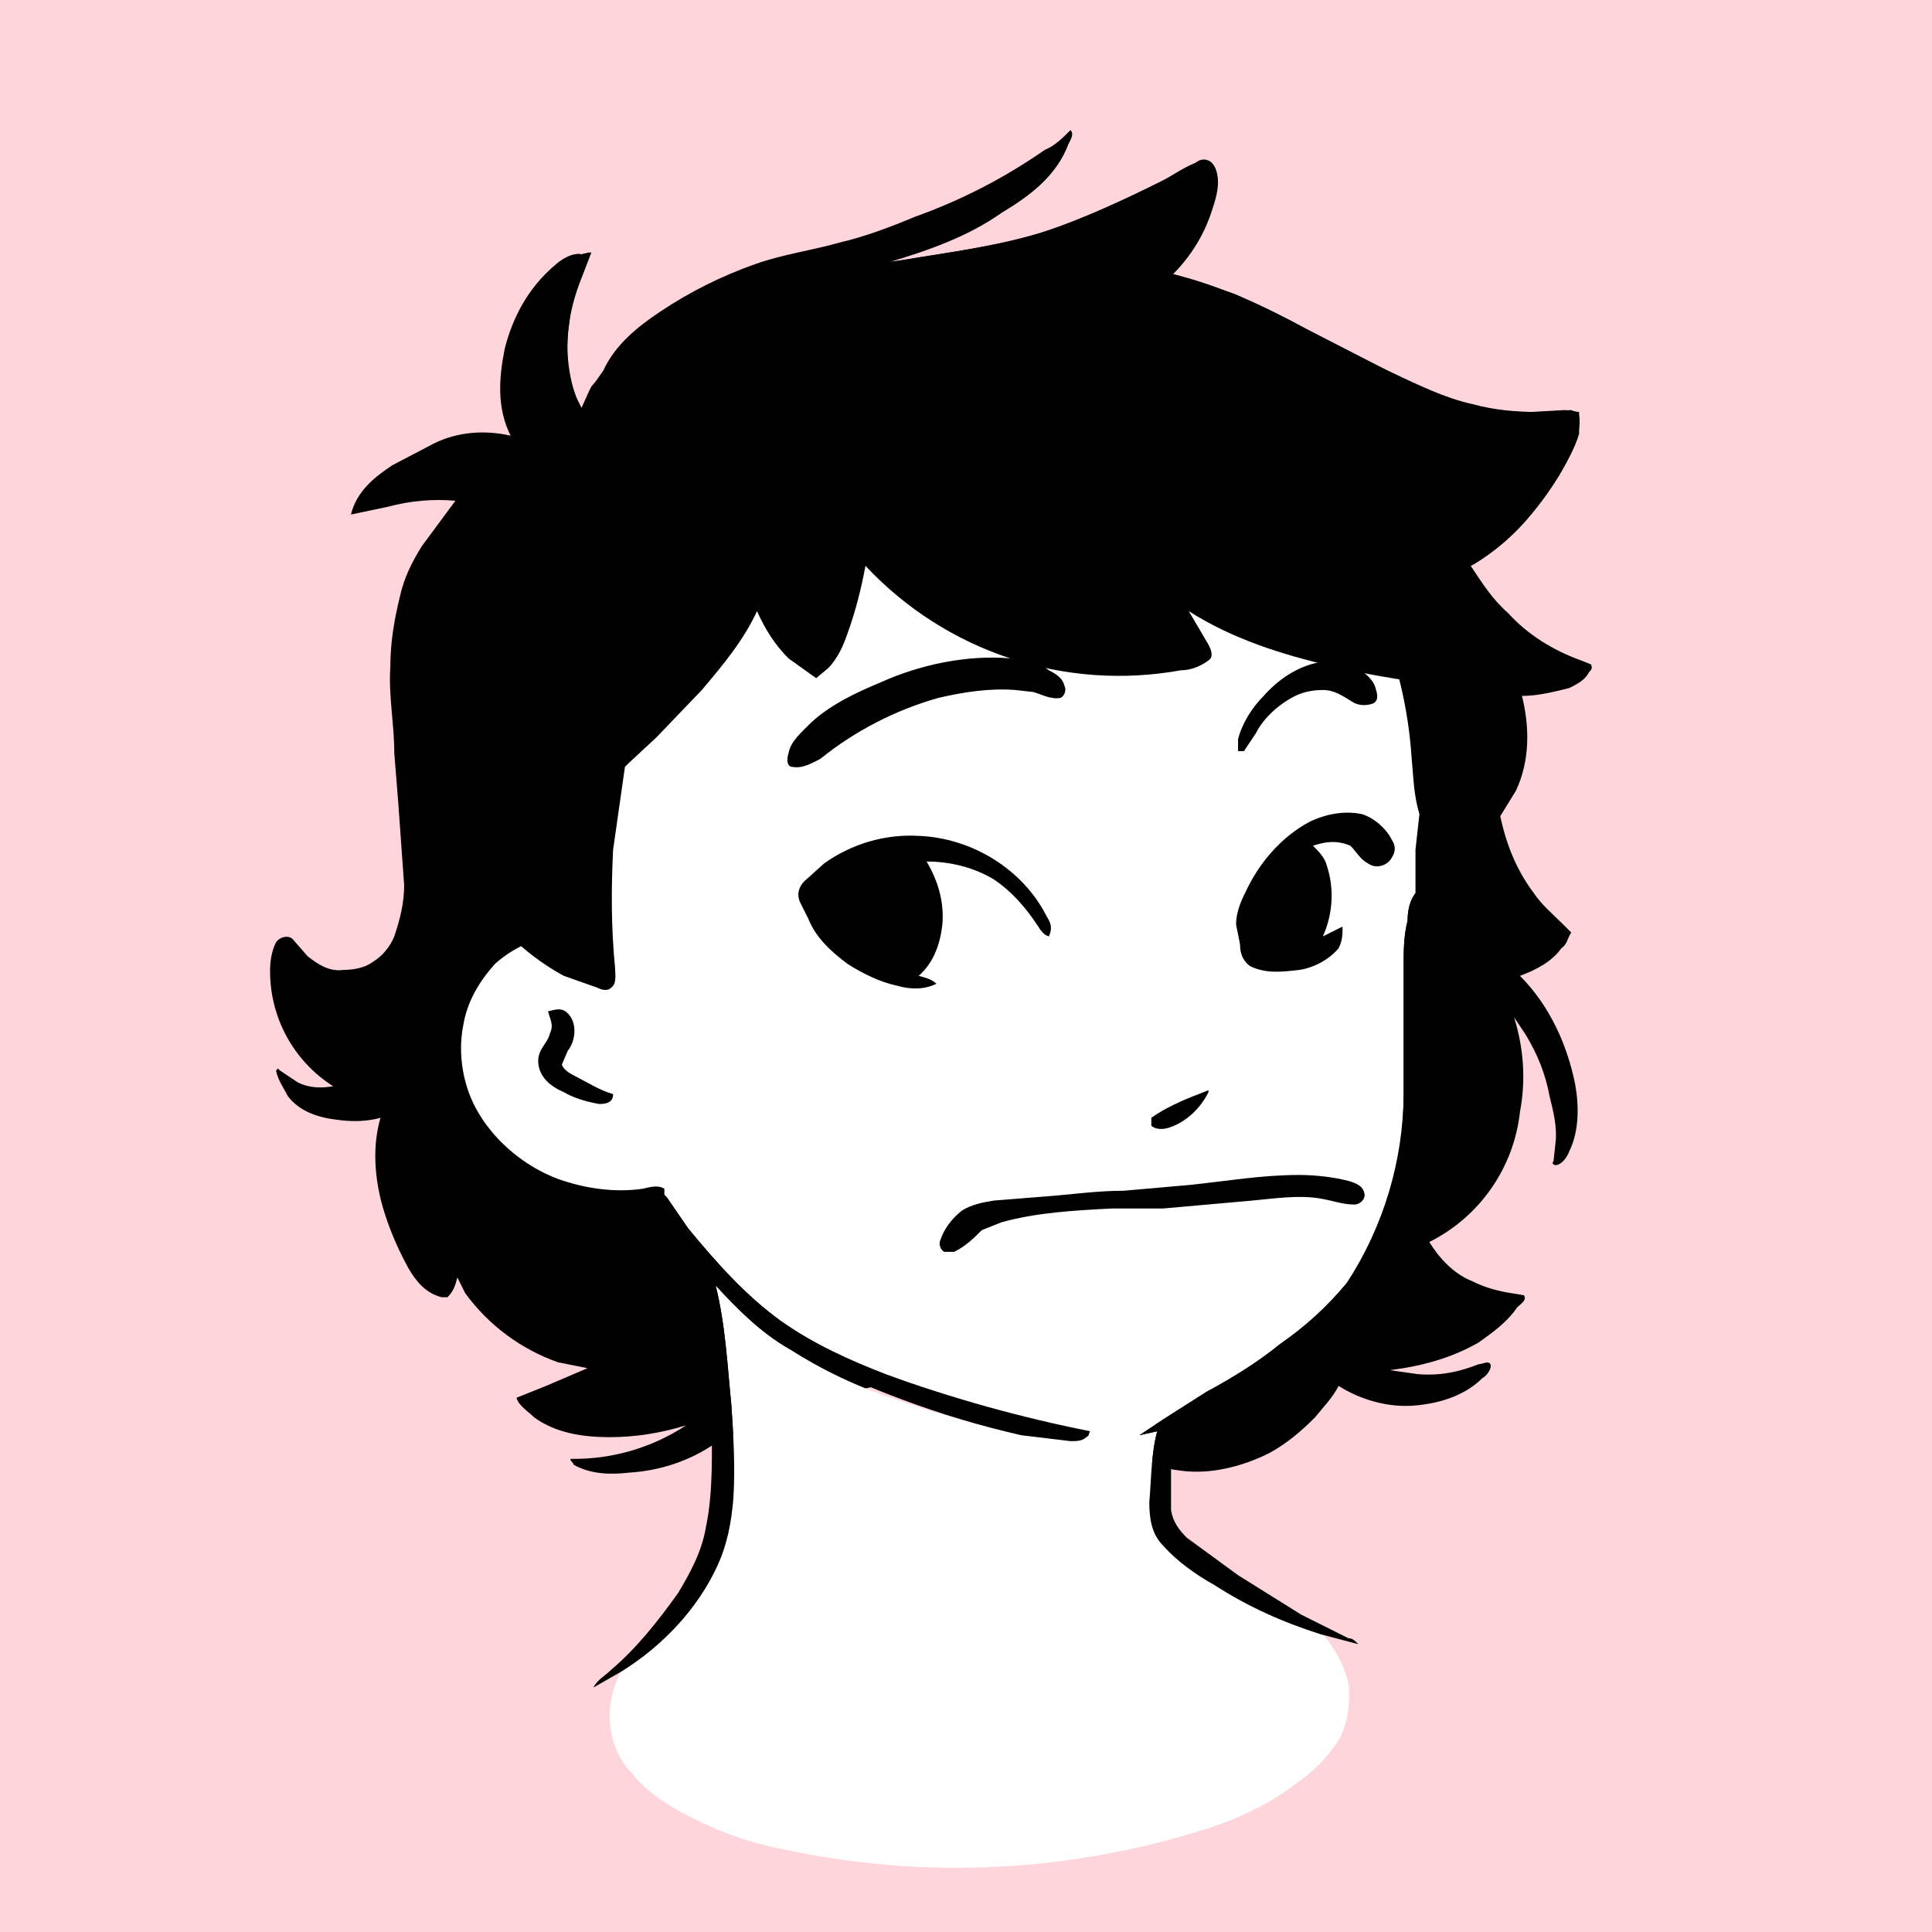
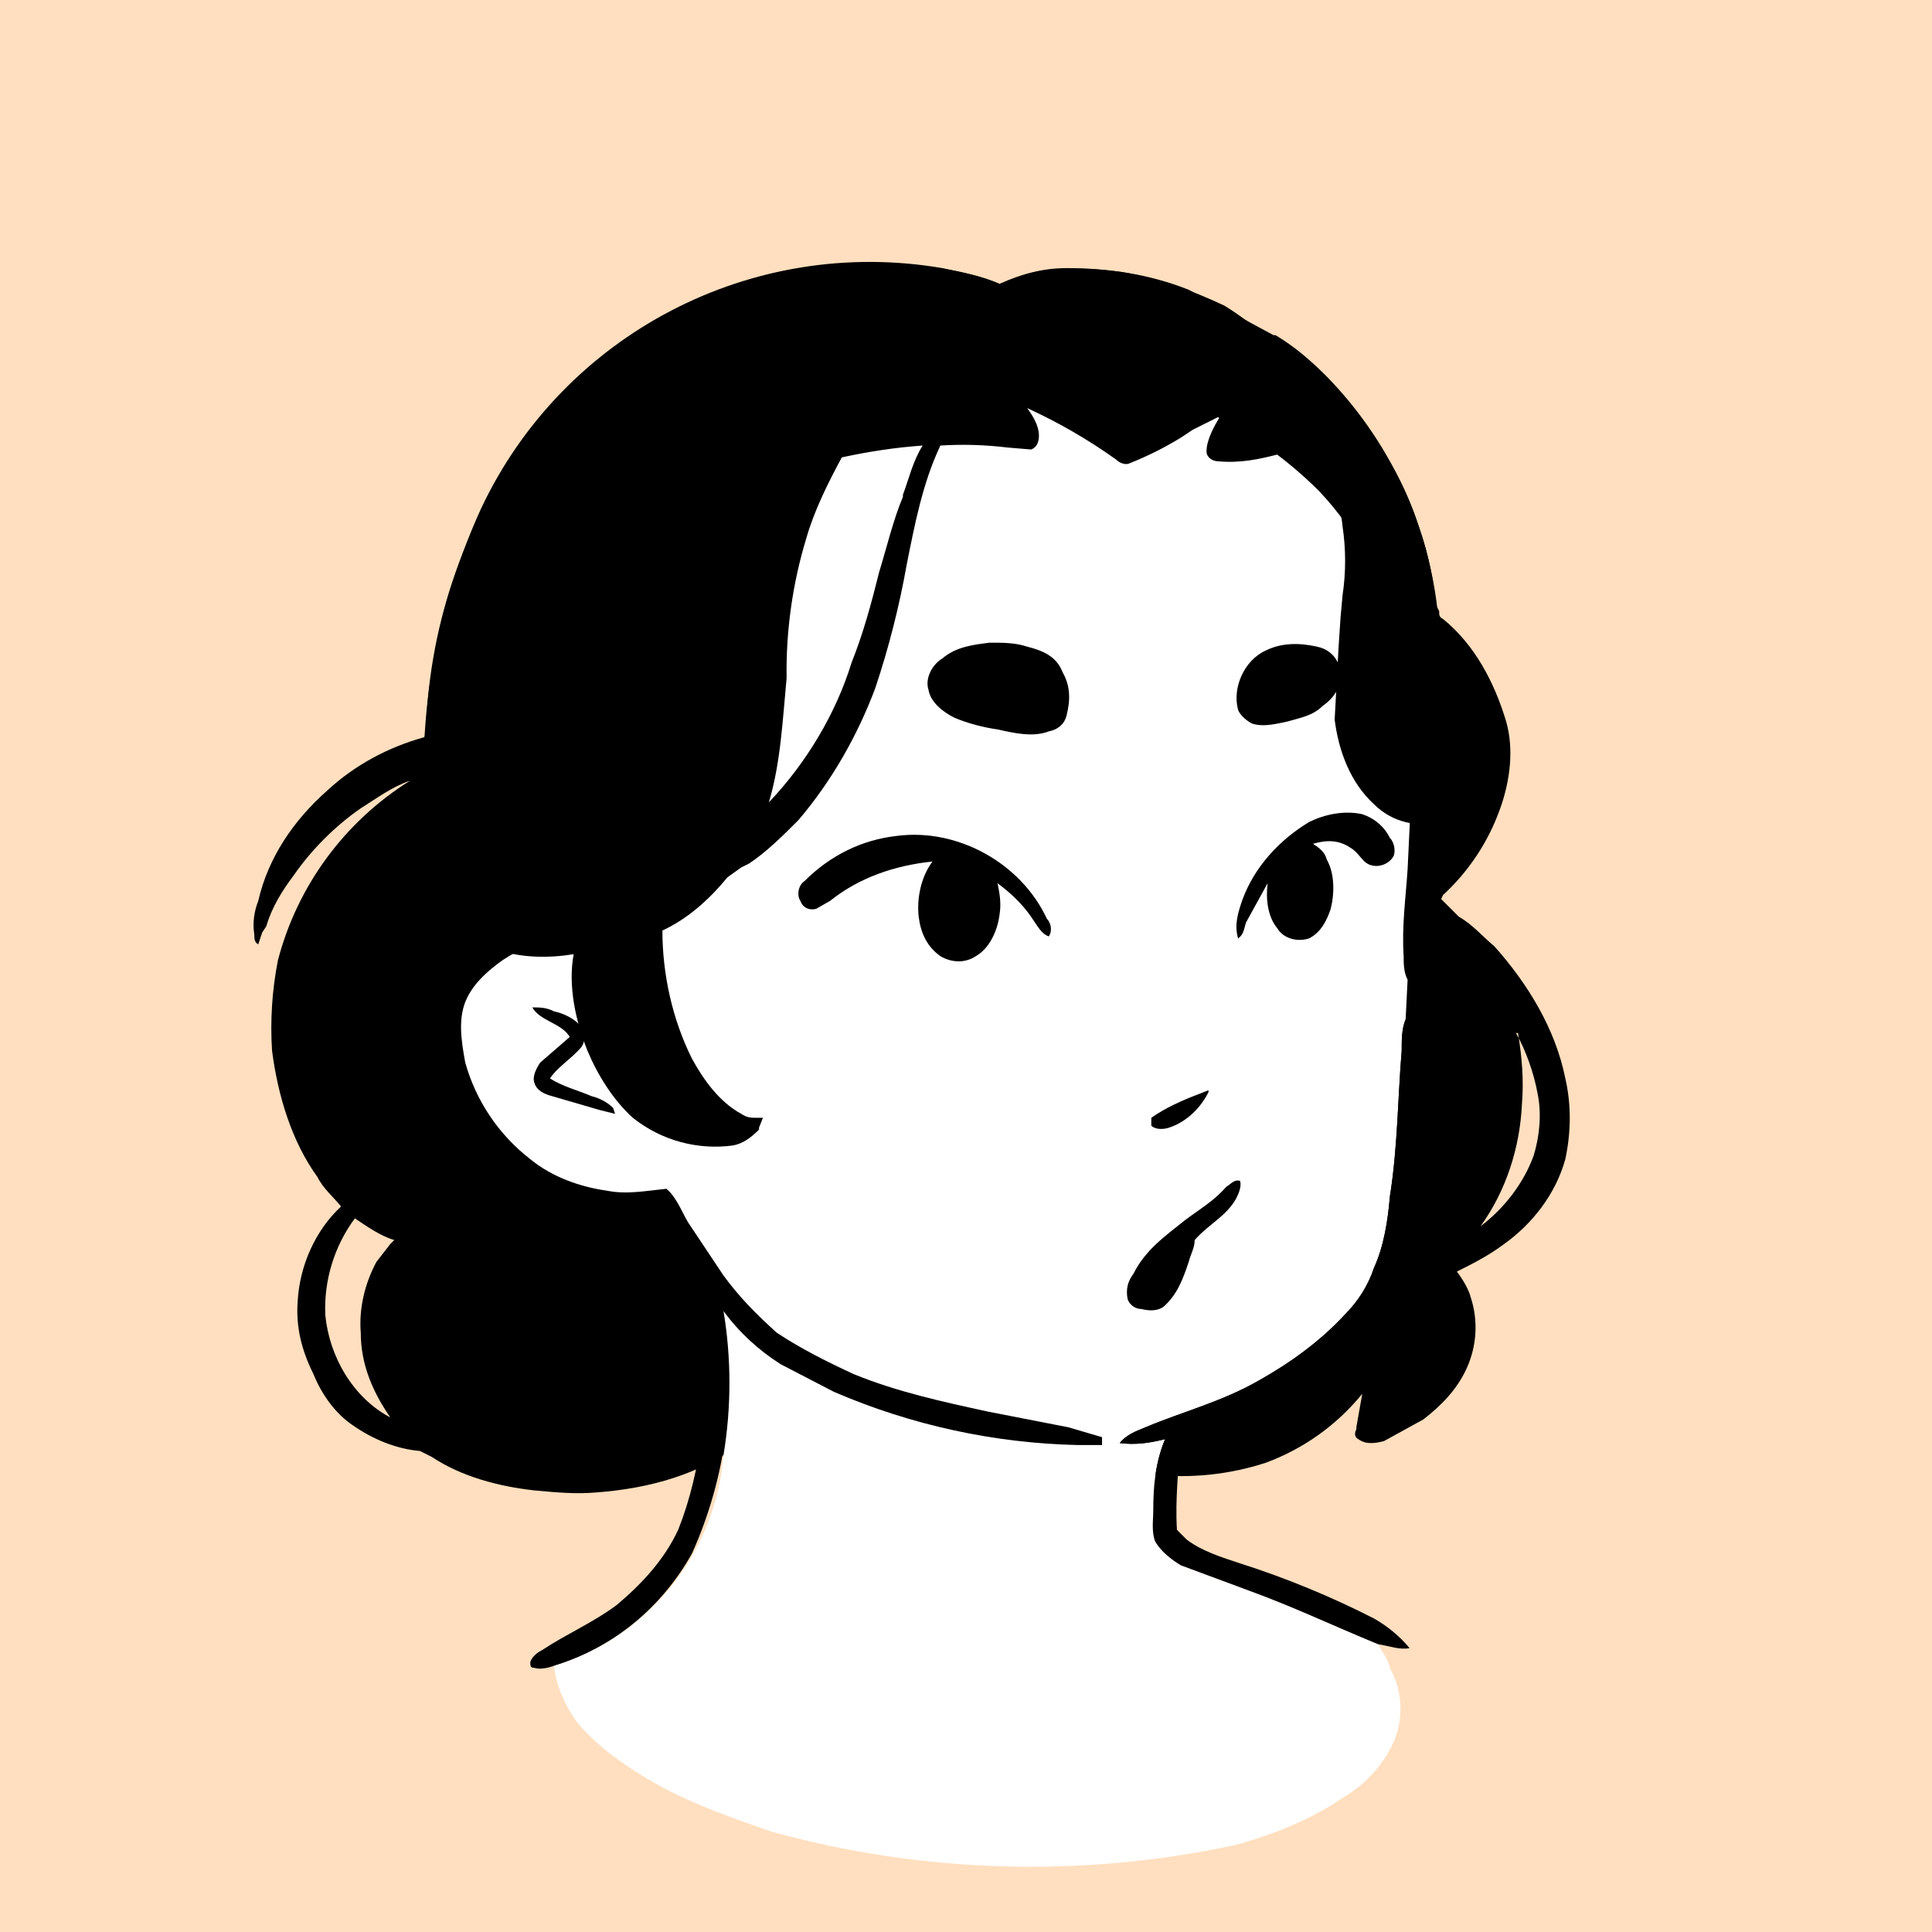
<svg xmlns="http://www.w3.org/2000/svg" viewBox="0 0 980 980" fill="none" shape-rendering="auto">
  <mask id="viewboxMask">
    <rect width="980" height="980" rx="0" ry="0" x="0" y="0" fill="#fff" />
  </mask>
  <g mask="url(#viewboxMask)">
-     <rect fill="#ffd5dc" width="980" height="980" x="0" y="0" />
+     <rect fill="#ffdfbf" width="980" height="980" x="0" y="0" />
    <g transform="translate(10 -60)">
-       <path d="M533 126c2 2 0 5-1 7-6 16-19 26-34 35-17 12-37 19-57 25l7-1c23-4 47-7 70-14 22-7 43-17 63-27 6-3 11-7 17-9 4-2 8 1 9 5 2 6 0 13-2 19-4 13-11 24-20 33l31 10c28 12 53 28 80 40 13 6 27 13 41 16 11 3 22 4 34 4l16-1c2 1 4 1 4 3 1 5-1 11-3 16-4 10-10 19-17 28-9 13-21 24-35 32 6 9 11 17 19 24 10 11 23 19 37 24l5 2c1 2 0 3-1 4-2 4-6 6-10 8-8 2-16 4-24 4 4 16 4 33-3 48l-8 13c3 14 8 27 17 39 4 6 10 11 15 16l4 4c-2 3-2 6-5 8-5 7-13 11-21 14 15 15 24 35 28 55 2 11 2 24-3 34-1 3-4 7-7 7-1 0-2-1-1-2l1-9c1-8-1-16-3-24-2-11-6-21-12-31l-6-9c5 16 6 32 3 48a84 84 0 0 1-46 66c5 8 12 16 22 20 6 3 13 5 20 6l6 1c2 3-3 5-4 7-5 7-12 12-19 17-14 8-29 12-45 14l14 2c11 1 21-1 31-5 2 0 5-2 6 0s-2 6-4 7c-9 9-22 13-35 14s-27-3-38-10c-3 6-8 11-12 16-7 7-14 13-23 18-14 7-30 11-45 9-9-1-19-4-27-10l-5-7c-14-7-29-15-44-20a149 149 0 0 0-94-2 359 359 0 0 0-66 25c-13 9-28 14-44 15-9 1-19 1-28-4 0-1-3-3-1-3a103 103 0 0 0 58-17c-13 4-26 6-39 6s-27-2-38-10c-3-3-8-6-9-10l15-6 21-9-15-3a99 99 0 0 1-47-35l-4-8c-1 4-2 7-5 10h-3c-8-2-13-8-17-15-6-11-11-23-14-35-3-13-4-27 0-41-7 2-15 2-22 1-9-1-19-4-25-12-2-4-5-8-6-13l1-1 1 1 9 6c6 3 12 3 18 2a69 69 0 0 1-32-59c0-5 1-10 3-14 2-3 7-4 9-1l7 8c5 4 11 8 18 7 5 0 11-1 15-4 5-3 9-8 11-13 3-9 5-17 5-26l-3-42-2-25c0-15-3-29-2-44 0-12 2-24 5-36 2-9 6-17 11-25l17-23c-11-1-23 0-34 3l-19 4c3-12 12-19 21-25l21-11c12-6 26-7 39-4-7-14-6-29-3-44 4-16 12-31 25-42 3-3 9-7 14-6l4-1c1 2-2 5-3 8-3 8-6 17-7 26-2 13-2 27 3 39l3 6 4-9 7-10c6-13 17-22 29-30 15-10 31-18 48-24 14-5 29-7 43-11 13-3 26-8 38-13a280 280 0 0 0 66-34c5-2 9-6 13-10Z" fill="#000000" />
-       <path d="M495 231a231 231 0 0 1 219 204c1 10 2 21 0 30-1 4-1 7-4 8-3-10-3-19-4-29a220 220 0 0 0-239-205c-42 4-83 19-117 44l-17 13a221 221 0 0 0-78 164c0 23 7 43 15 64h17c3 1 4 4 2 6l-6 2c-15 1-31 7-42 17-8 9-14 19-16 31-3 15 0 32 8 45 9 15 24 27 40 33 14 5 29 7 43 5 4-1 8-2 11 0v3c-5 5-11 6-18 7-16 3-33-1-47-8a86 86 0 0 1-47-58c-4-18-1-37 9-53 8-12 20-21 34-26-7-14-10-28-12-43-2-18-2-35 0-53 1-13 4-25 8-38a227 227 0 0 1 99-122c41-28 92-43 142-41Z" fill="#000" />
-       <path d="M535 244a220 220 0 0 1 171 200c1 10 1 19 4 29l-2 18v22c-3 4-4 9-4 14-2 8-2 15-2 23v65c0 21-3 42-11 61-4 13-10 24-18 35-10 12-21 22-34 31-11 9-24 17-37 24l-22 14-12 8 9-2c-3 11-3 24-4 36 0 8 1 16 7 22a235 235 0 0 0 81 45c6 7 11 16 13 25 1 9 0 18-4 27-6 10-14 18-23 24-13 10-28 17-43 22a417 417 0 0 1-217 11c-16-3-33-9-48-17-10-5-21-12-28-21-6-6-10-14-11-22-2-10 0-21 5-30 21-13 39-32 49-54 5-11 7-22 8-34 1-16 0-32-1-47-2-20-3-41-8-61 11 12 23 24 37 32 17 11 36 20 55 26 20 7 41 13 63 18l25 3c3 0 6 0 8-2 2-1 1-2 2-3l-17-2c-29-7-58-16-87-27-18-7-36-15-53-27-18-13-33-30-47-47l-11-16-1-1v-3c-3-2-7-1-11 0-14 2-29 0-43-5-16-6-31-18-40-33-8-13-11-30-8-45 2-12 8-22 16-31 11-10 27-16 42-17l6-2c2-2 1-5-2-6h-17c-8-21-15-41-15-64-1-14 2-27 5-41a221 221 0 0 1 73-123l17-13a230 230 0 0 1 185-39Z" fill="#ffffff" />
-       <path d="M708 513c3 3 2 7 3 12v29c0 26 2 54 0 80-3 31-14 63-36 86-25 28-57 51-93 64l2 7v35c1 6 4 10 8 14l26 19 32 20 24 12c2 0 3 1 5 3l-19-5c-19-6-37-14-54-25-9-5-19-12-26-20-6-6-7-14-7-22 1-12 1-25 4-36l-9 2 12-8 22-14c13-7 26-15 37-24 13-9 24-19 34-31a178 178 0 0 0 29-96v-65c0-8 0-15 2-23 0-5 1-10 4-14ZM278 574c5 5 4 14 0 19l-3 7c1 3 5 5 7 6 6 3 12 7 19 9 0 4-3 5-7 5-6-1-13-3-18-6-7-3-13-8-13-16 0-6 5-9 6-14 2-4 0-7-1-11 4-1 7-2 10 1ZM328 667l11 16c14 17 29 34 47 47 17 12 35 20 53 27a714 714 0 0 0 104 29c-1 1 0 2-2 3-2 2-5 2-8 2l-25-3a478 478 0 0 1-118-44c-14-8-26-20-37-32 5 20 6 41 8 61 1 15 2 31 1 47-1 12-3 23-8 34-10 22-28 41-49 54l-14 8c2-4 6-6 9-9 13-11 24-25 34-39 6-10 12-21 14-33 4-19 3-39 3-58l-3-59 2-10c-10-11-19-26-22-41Z" fill="#000" />
-       <path d="M681 473c6 2 12 7 15 13 2 3 2 6 0 9-2 4-8 6-12 3-4-2-6-6-9-9-7-3-13-2-19 0 3 3 6 6 7 10 4 12 3 25-2 36l10-5c0 4 0 7-2 11-5 6-13 10-20 11-9 1-17 2-25-2-4-3-5-7-5-11l-2-10c0-7 3-13 6-19 7-14 18-26 31-33 8-4 18-6 27-4ZM456 484c27 1 53 17 65 41 2 3 3 6 1 10-3-1-4-3-6-6-6-9-13-17-22-23-10-6-22-9-34-9 6 10 9 21 8 32-1 9-4 19-12 26 4 1 7 2 9 4-6 3-13 3-20 1-9-2-17-6-25-11-8-6-16-13-20-23l-4-8c-2-4-1-8 2-11l10-9c14-10 31-15 48-14Z" fill="#000000" />
-       <path d="M503 394c7 0 14 2 19 6 4 2 7 4 8 8 1 2 0 5-2 6-5 1-10-2-14-3l-9-1c-13-1-26 1-39 4a169 169 0 0 0-60 31c-4 2-9 5-14 4-3 0-3-4-2-7 1-6 7-11 12-16 10-9 23-15 35-20 20-9 44-14 66-12ZM659 396c7-2 14-1 20 3 4 3 8 6 9 11 1 3 1 6-2 7s-7 1-10-1c-5-3-9-6-15-6-5 0-10 1-14 3-8 4-16 11-20 19l-6 9h-3v-6c2-8 7-16 13-22 7-8 17-15 28-17Z" fill="#000000" />
+       <path fill-rule="evenodd" clip-rule="evenodd" d="M466 196h1c10 2 21 4 30 8 11-5 22-8 34-8 21 0 42 3 62 11l21 11a994 994 0 0 0 22 12h1c10 6 18 13 26 21a202 202 0 0 1 56 117l1 2c0 2 0 3 2 4 16 13 26 32 32 52 4 14 2 30-3 44-6 17-16 32-29 44l-1 2 9 9c7 4 12 10 18 15 17 19 31 42 36 67 3 13 3 27 0 41-5 18-17 33-31 43-8 6-16 10-24 14 3 4 6 9 7 13 4 12 3 25-2 36s-13 19-22 26l-20 11c-4 1-9 2-13-1-2-1-2-3-1-5v-1l3-17c-13 16-30 28-49 35a138 138 0 0 1-57 6l-11-1c-9 0-16-2-24-4l-9-2a552 552 0 0 0-158-14l-4 2-2 2c-21 17-48 24-74 26-11 1-21 0-32-1-18-2-37-7-52-17l-2-1-4-2c-12-1-24-6-34-13-9-6-16-16-20-26-6-12-9-24-8-37 1-18 9-36 22-48-4-5-9-9-12-15-13-18-20-41-23-64-1-15 0-31 3-46a153 153 0 0 1 67-91c-9 3-17 9-25 14-13 9-25 21-34 34-6 8-11 16-14 26l-2 3-2 6c-2-1-2-3-2-5-1-6 0-12 2-17 5-22 18-41 35-56 14-13 31-22 49-27l1-1a265 265 0 0 1 49-148 217 217 0 0 1 211-89Zm293 388c5 9 9 20 11 31 2 10 1 21-2 31-5 14-15 27-27 36 13-18 20-40 21-62 1-12 0-24-2-36h-1ZM190 689c-7-2-14-7-20-11a77 77 0 0 0-15 49c2 21 14 42 33 52-9-13-15-27-15-43-1-12 2-25 8-36l7-9 2-2Z" fill="#000000" />
+       <path d="M495 234c28 1 56 6 84 15a201 201 0 0 1 100 65c19 25 31 55 35 86a361 361 0 0 1 2 101l-5 34-4 20c-1 2-1 2-3 2-2-4-2-8-2-12-1-15 1-29 2-44 1-24 3-48 1-72l-6-45c-7-28-20-54-40-75-18-18-40-33-63-43-22-9-44-15-67-19-18-3-36-4-54-4a277 277 0 0 0-128 29c-13 9-25 20-35 32a276 276 0 0 0-55 139c-1 24 0 47 8 70l7 15 12 1 1 3c-3 2-7 2-11 3-10 2-20 6-29 12-7 5-14 11-18 19-5 10-3 22-1 33 5 19 17 37 33 49 11 9 25 14 39 16 10 2 20 0 30-1 5 4 8 12 11 17l18 27a136 136 0 0 0 66 50c22 9 45 14 68 19l41 8 17 5v4h-12a535 535 0 0 1-67-8 255 255 0 0 1-84-33c-11-7-21-16-29-27a214 214 0 0 1-16 123c-15 27-40 48-70 57-3 1-7 2-10 1-2 0-2-1-2-3 1-3 4-5 6-6 12-8 26-14 38-23 13-11 24-23 31-38 6-15 10-32 12-49 2-13 3-26 2-40l-4-38-18-36-19 4a88 88 0 0 1-75-38 93 93 0 0 1-20-58c0-9 3-18 8-25s12-13 19-17c5-4 12-6 18-8l-9-24c-5-22-5-45-2-67a292 292 0 0 1 63-149c9-10 18-19 29-26 7-4 14-5 20-9 43-19 90-25 137-22Z" fill="#000" />
+       <path d="M475 243a276 276 0 0 1 121 23c23 10 45 25 63 43 20 21 33 47 40 75l6 45c2 24 0 48-1 72-1 15-3 29-2 44 0 4 0 8 2 12l-1 20c-2 5-2 10-2 16-2 24-2 49-6 74-1 12-3 25-8 36-3 9-8 17-15 24-12 13-27 24-43 33-19 11-39 16-58 24-5 2-10 4-13 8 8 1 15 0 23-2-5 12-6 24-6 36 0 5-1 11 1 16 3 5 8 9 13 12l35 13c22 8 43 18 65 27 2 4 5 7 6 12 6 11 7 23 3 35-5 13-15 24-27 31-16 11-36 19-55 24a494 494 0 0 1-235-7c-20-7-40-14-58-24-14-8-29-18-40-31-6-8-11-19-12-29a122 122 0 0 0 86-107c4-24 4-49 0-73 8 11 18 20 29 27l27 14a331 331 0 0 0 124 27h12v-4l-17-5-41-8c-23-5-46-10-68-19-13-6-27-13-39-21-10-9-19-18-27-29l-18-27c-3-5-6-13-11-17-10 1-20 3-30 1-14-2-28-7-39-16a94 94 0 0 1-33-49c-2-11-4-23 1-33 4-8 11-14 18-19 9-6 19-10 29-12 4-1 8-1 11-3l-1-3-12-1-7-15c-8-23-9-46-7-70a276 276 0 0 1 54-139c10-12 22-23 35-32a277 277 0 0 1 128-30Z" fill="#ffffff" />
+       <path d="M260 571c4 0 7 0 11 2 5 1 11 4 14 8 2 3 2 7 0 10-5 6-12 10-16 16 6 4 14 6 21 9 4 1 8 3 11 6l1 3-8-2-24-7c-4-1-8-3-9-7-1-3 1-7 3-10l15-13c-4-7-15-8-19-15ZM703 577l2 3 2 16a483 483 0 0 1-2 89c-2 11-5 23-10 33a198 198 0 0 1-106 71c-1 14-3 31-2 47l5 5c8 6 18 9 27 12a451 451 0 0 1 68 28c7 4 13 9 18 15-5 1-10-1-16-2-22-9-43-19-65-27l-35-13c-5-3-10-7-13-12-2-5-1-11-1-16 0-12 1-24 6-36-8 2-15 3-23 2 3-4 8-6 13-8 19-8 39-13 58-24 16-9 31-20 43-33 7-7 12-15 15-24 5-11 7-24 8-36 4-25 4-50 6-74 0-6 0-11 2-16Z" fill="#000" />
+       <path d="M681 473c6 2 11 6 14 12 2 2 3 6 2 9-2 4-7 6-11 5-5-1-6-6-11-9-6-4-12-4-19-2 3 2 6 4 7 8 4 7 4 17 2 25-2 6-5 12-11 15-6 2-13 0-16-5-5-6-6-15-5-23l-11 20c-1 3-1 6-4 8-2-7 0-13 2-19 6-17 19-31 34-40 8-4 18-6 27-4ZM445 484c31-4 63 14 76 42 2 2 3 6 1 9-3-1-5-4-7-7-5-8-11-14-19-20 1 5 2 10 1 16-1 8-5 17-12 21-6 4-13 3-18 0-7-5-10-12-11-20-1-9 1-20 7-28-19 2-37 8-52 20l-7 4c-4 1-7-1-8-4-2-3-1-8 2-10 13-13 29-21 47-23Z" fill="#000000" />
+       <path d="M492 386c7 0 13 0 19 2 8 2 15 5 18 13 4 7 4 14 2 22-1 4-4 7-9 8-8 3-17 1-26-1-7-1-15-3-22-6-6-3-12-8-13-14-2-6 2-13 7-16 7-6 16-7 24-8ZM658 388c5 1 9 4 11 9 2 3 1 8 0 11-1 4-5 8-8 10-5 5-11 6-18 8-5 1-12 3-18 1-2-1-6-4-7-7-3-11 3-25 14-30 8-4 17-4 26-2Z" fill="#000000" />
      <path d="M603 613v1c-4 8-11 15-20 18-3 1-7 1-9-1v-4c7-5 16-9 24-12l5-2Z" fill="#000000" />
-       <path d="M649 656c8 0 17 1 25 3 3 1 7 2 8 6 1 3-2 6-5 6-6 0-11-2-17-3-11-2-24 0-35 1l-45 4h-26c-19 1-38 2-56 7l-10 4c-4 4-8 8-14 11h-5c-2-1-3-4-2-6 2-6 6-11 11-15 5-3 10-4 16-5l25-2c14-1 27-3 41-3l34-3c19-2 36-5 55-5Z" fill="#000000" />
-       <path d="M604 142c4 3 4 10 3 15-3 16-11 31-22 42 24 6 46 16 68 28l37 19c14 7 29 15 45 19 10 3 21 4 31 4l18-1 7 1v11c-2 7-6 14-10 21-11 18-25 34-43 45l-12 6c13 10 28 21 36 36 2 3 5 8 3 12-4 4-11 5-16 6-10 1-21 2-31 1-18-2-35-5-52-9-26-6-51-14-73-28l10 17c1 2 3 6 0 8-4 3-9 5-14 5a176 176 0 0 1-160-53c-2 11-5 23-9 34-2 6-5 13-10 18l-6 5-14-10c-7-7-12-15-16-24-7 15-17 27-28 40l-23 24-14 13-2 2-6 42c-1 20-1 40 1 60 0 3 1 8-2 10-2 2-5 1-7 0l-17-6c-13-7-25-17-35-28a241 241 0 0 1-34-74 165 165 0 0 1 52-162c-7-5-11-11-13-19a81 81 0 0 1 25-77c4-3 9-7 14-6l5-1-5 13c-6 15-9 31-6 48 1 6 3 13 6 18l5-11c6-7 14-14 22-19 21-14 44-23 67-31 22-7 45-11 68-14 24-4 49-7 72-14 20-7 40-16 60-26 6-3 11-7 17-9 2-2 5-3 8-1Z" fill="#000000" />
+       <path d="M619 659c1 3-1 7-2 9-5 9-14 13-21 21 0 4-2 7-3 11-3 9-6 17-13 23-3 2-7 2-11 1-3 0-6-2-7-5-1-5 0-9 3-13 6-12 16-19 26-27 8-6 15-10 21-17 2-1 4-4 7-3Z" fill="#000000" />
+       <path fill-rule="evenodd" clip-rule="evenodd" d="M468 196a218 218 0 0 0-234 122 323 323 0 0 0-25 186l4 19c1 3 3 6 5 6l4 1h1c5 6 12 10 20 12 12 4 26 4 38 2-3 16 1 34 7 49 5 12 13 25 23 34a67 67 0 0 0 51 14c5-1 9-4 13-8v-1l2-5h-3c-3 0-5 0-8-2-11-6-19-17-25-28-10-20-15-43-15-65 13-6 24-16 33-27l7-5 4-2c9-6 17-14 25-22 17-20 30-43 39-67a443 443 0 0 0 16-63c4-20 8-41 17-60a185 185 0 0 1 34 1l12 1c3-1 4-4 4-7 0-5-3-10-6-14a272 272 0 0 1 45 26c2 2 5 3 7 2a172 172 0 0 0 26-13l6-4 14-7c-3 5-7 12-7 18 0 3 3 5 6 5 11 1 21-1 32-4l4-1c4-1 8 2 11 4 9 9 15 22 16 34a118 118 0 0 1 0 35l-1 11-1 15-2 37c2 16 8 32 20 43 9 9 22 12 34 9 6-2 12-6 16-10 5-4 7-9 7-16l-11 4-14 4v-8c4-3 8-7 10-11l-2-9-1-7-3-23-3-25-1-7c-2-14-4-27-9-41a162 162 0 0 0-42-68c-6-4-11-7-18-9a136 136 0 0 0-39-36c-17-8-34-14-52-17-15-2-32-3-46 1l-16 5c-9-4-19-6-29-8Zm-20 115c3-8 5-17 10-25-14 1-27 3-41 6-7 13-14 27-18 41a232 232 0 0 0-10 71c-2 21-3 43-9 63 19-20 34-45 42-71 6-15 10-30 14-46 4-13 7-26 12-38v-1Z" fill="#000000" />
    </g>
    <g transform="translate(10 -60)" />
  </g>
</svg>
